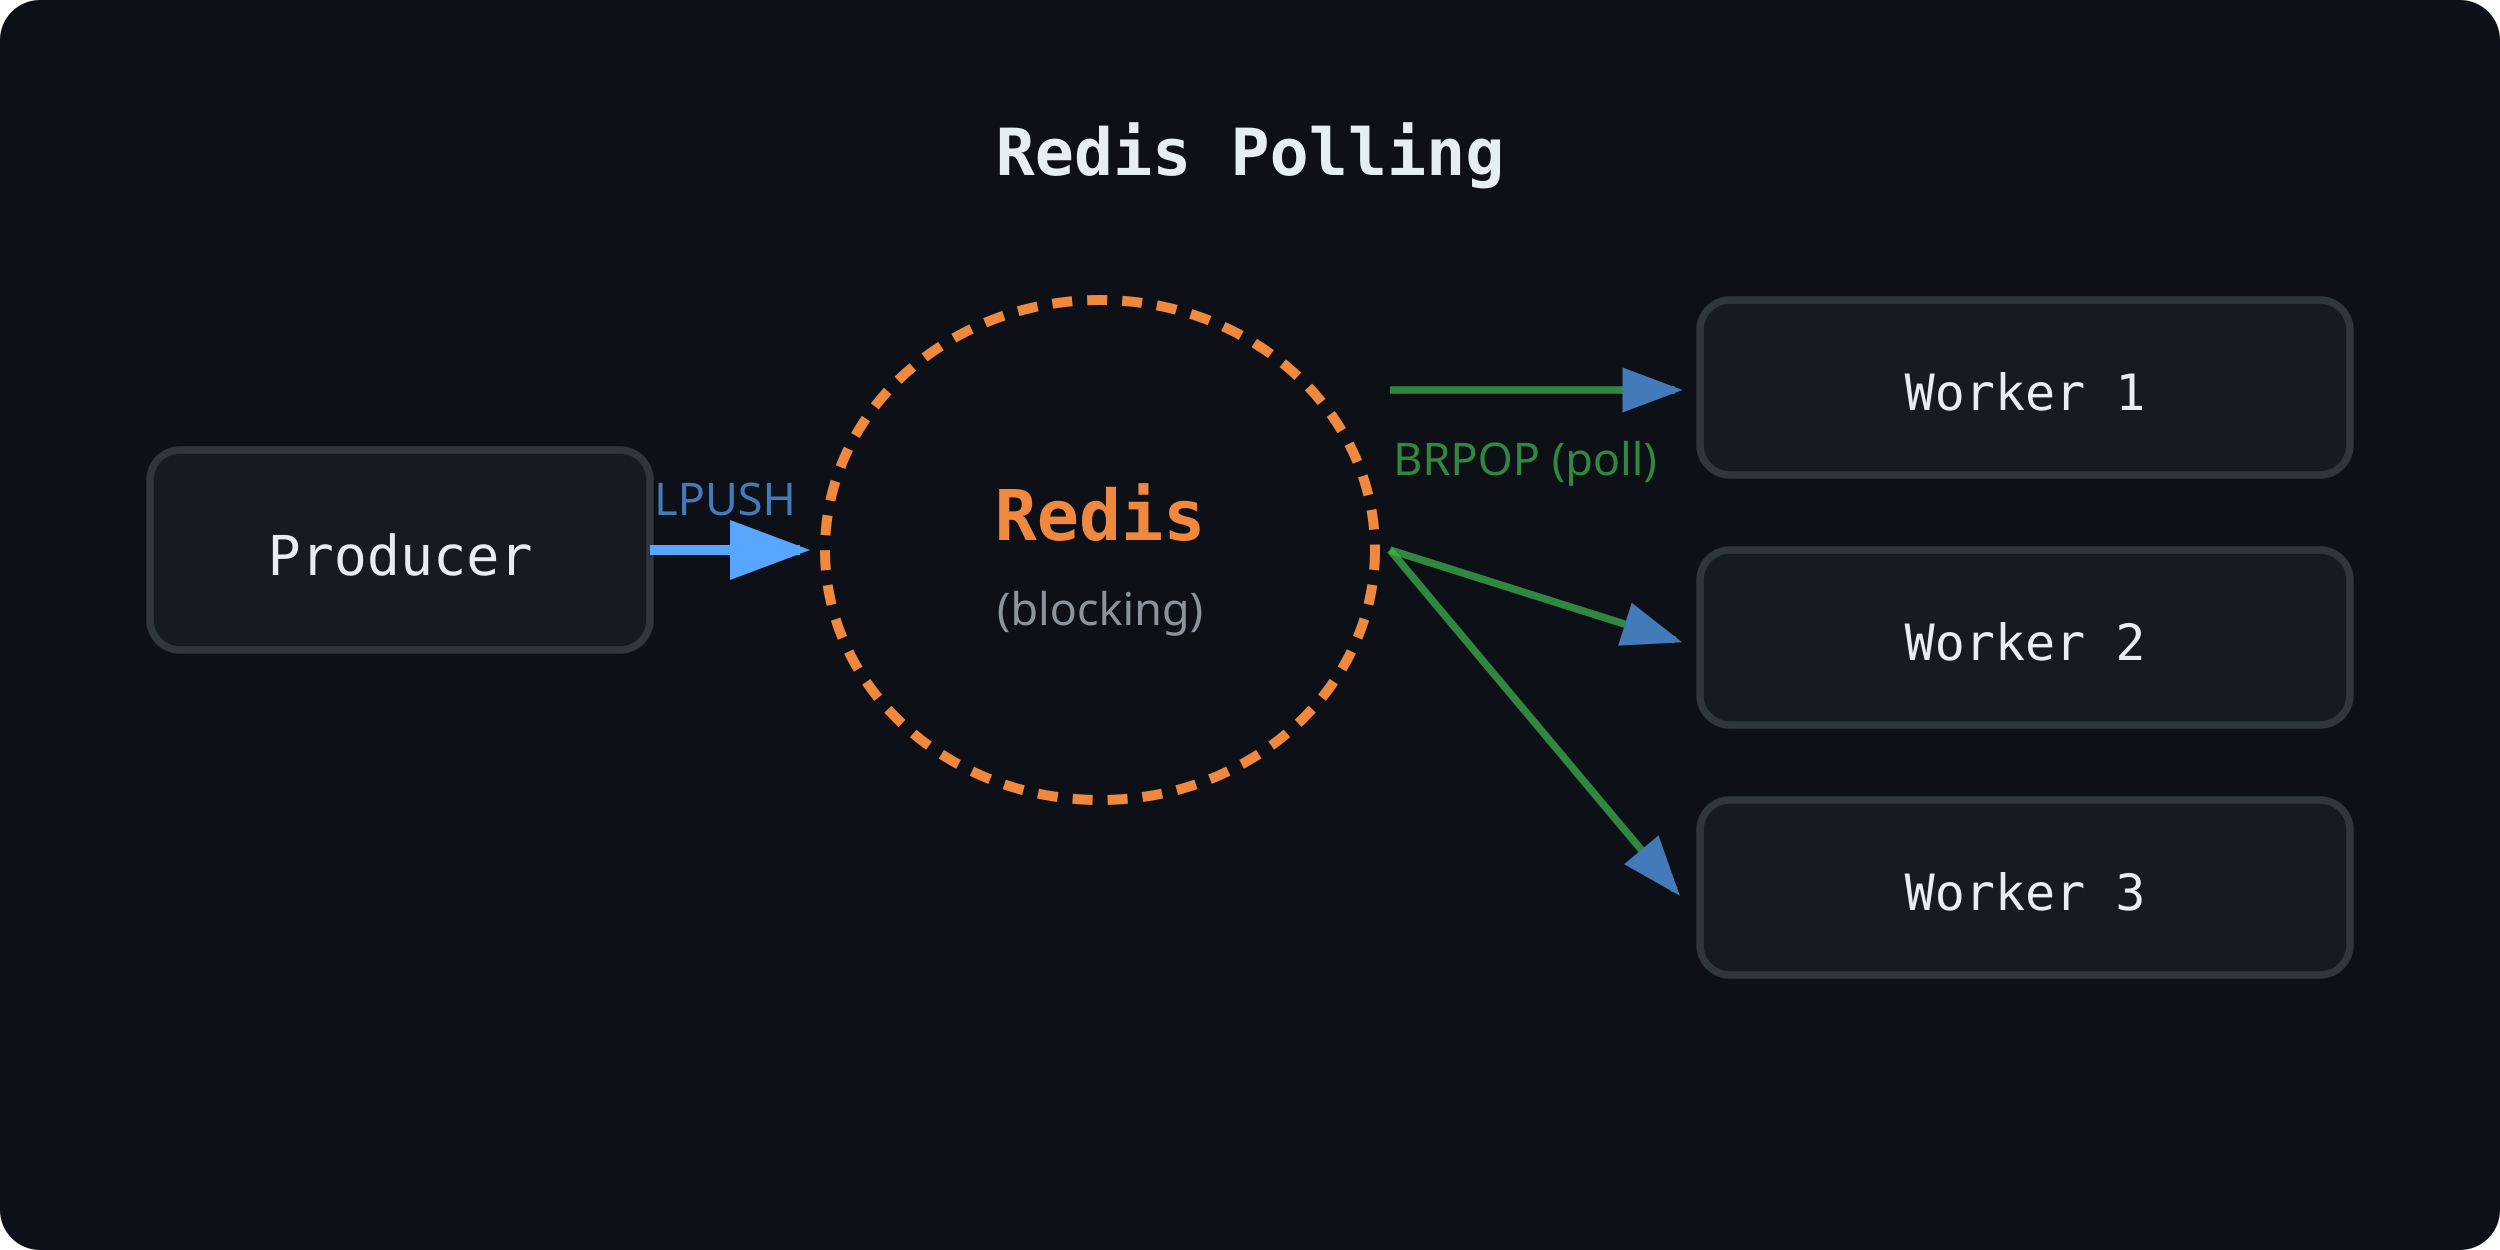
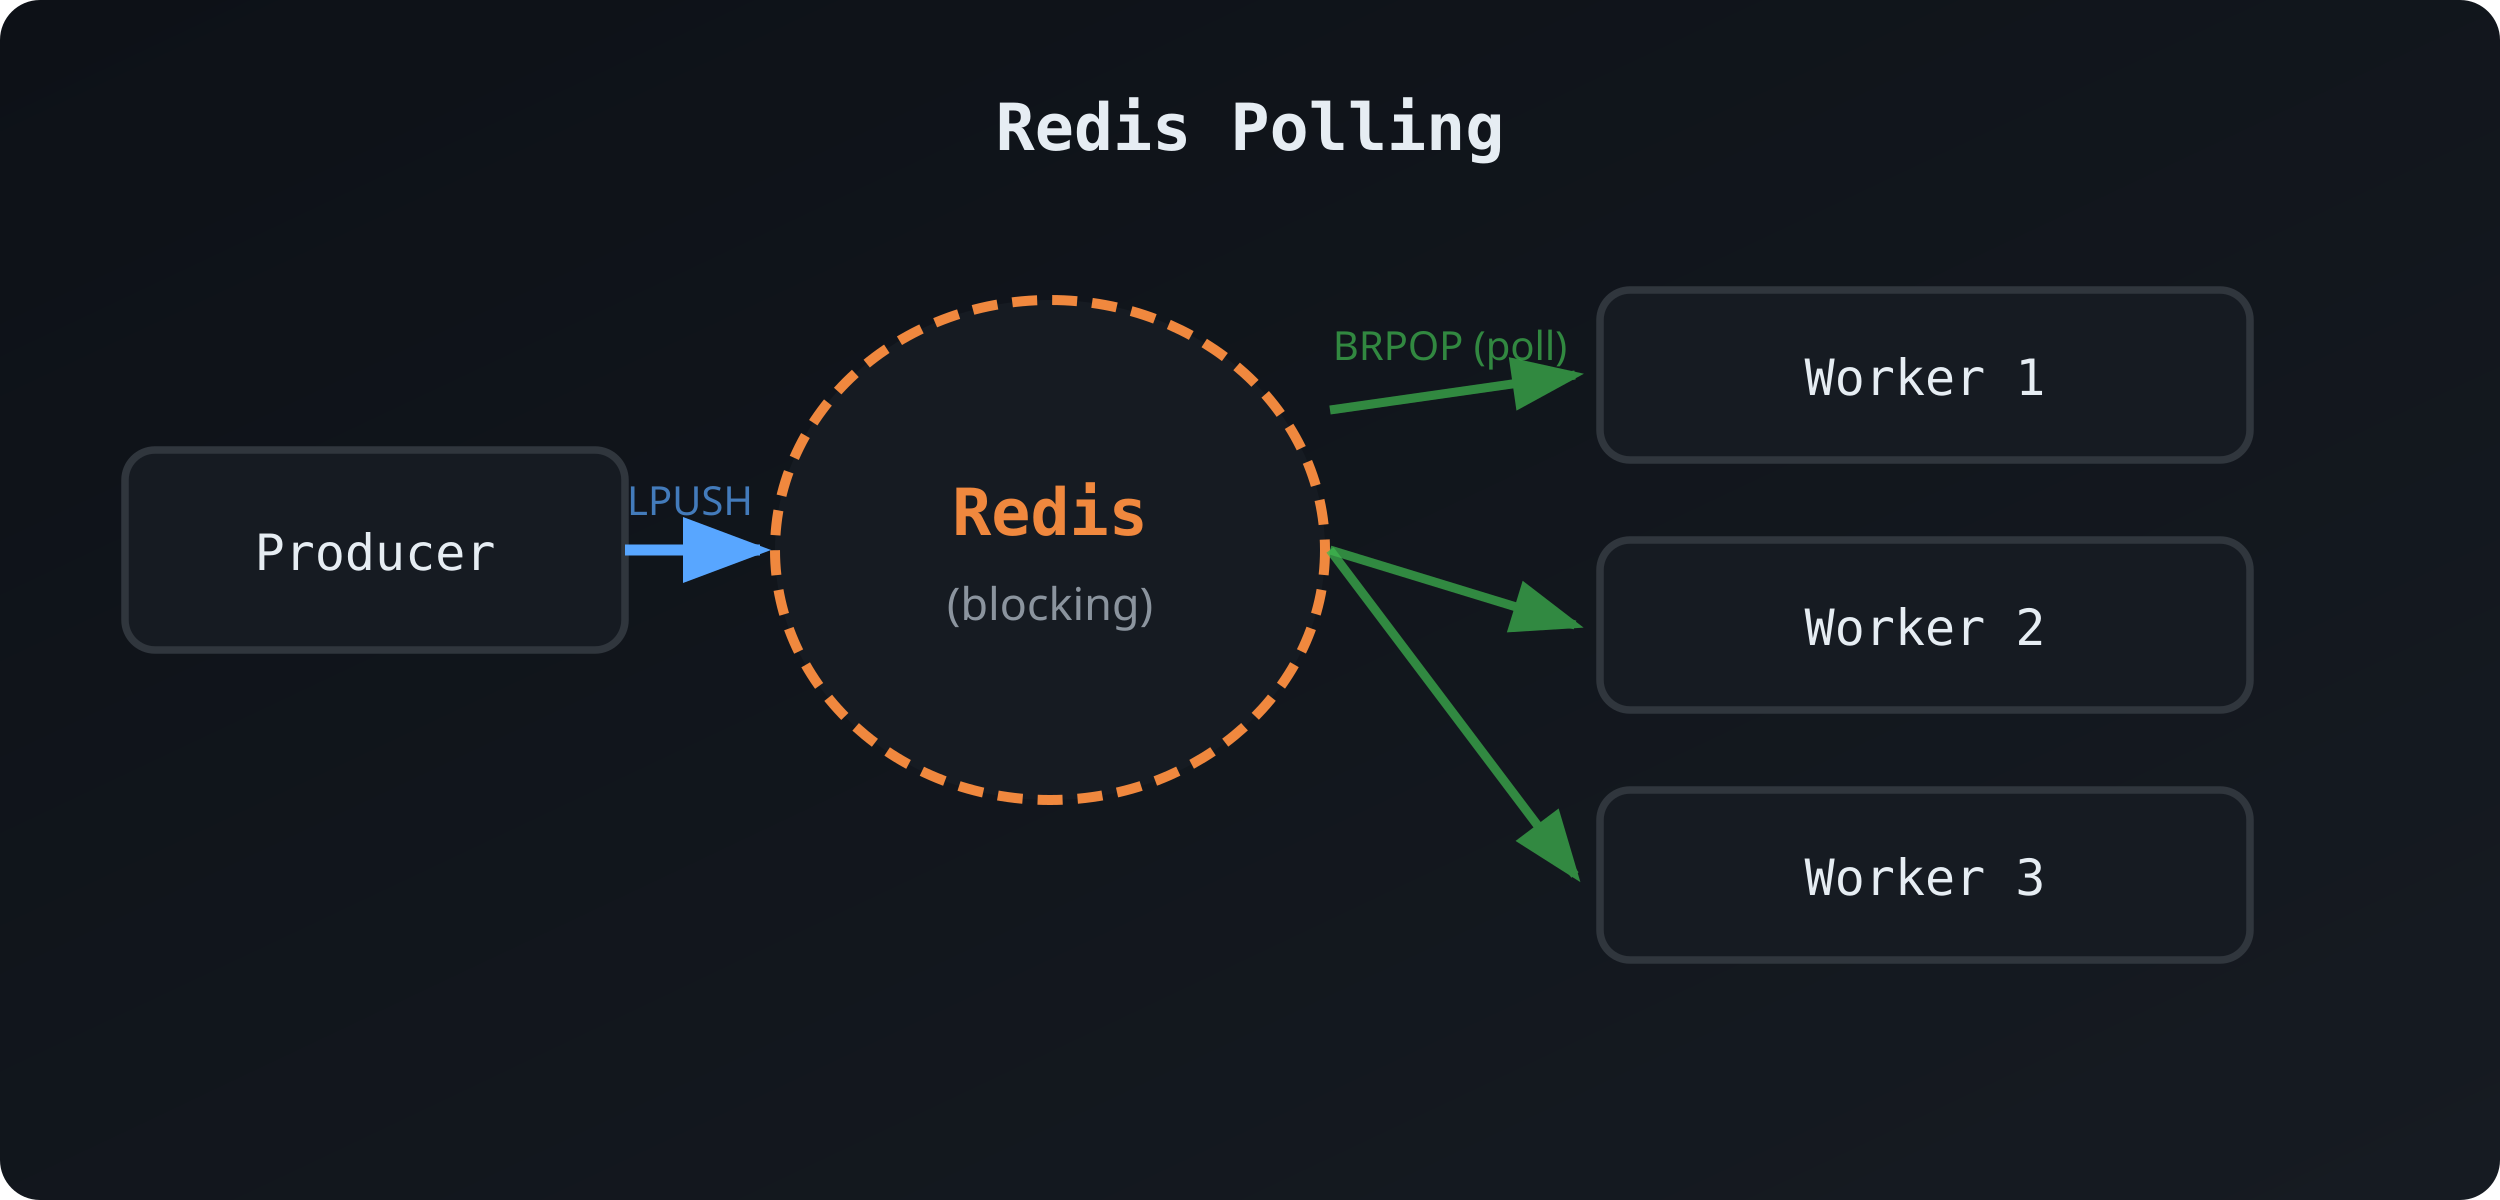
- <svg xmlns="http://www.w3.org/2000/svg" viewBox="0 0 500 250" width="500" height="250">
-   <rect width="500" height="250" rx="8" fill="#0d1117" />
-   <text x="250" y="35" text-anchor="middle" font-family="SF Mono, monospace" font-size="13" font-weight="bold" fill="#e6edf3">Redis Polling</text>
-   <rect x="30" y="90" width="100" height="40" rx="6" fill="#161b22" stroke="#30363d" stroke-width="1.5" />
-   <text x="80" y="115" text-anchor="middle" font-family="SF Mono, monospace" font-size="11" fill="#e6edf3">Producer</text>
-   <ellipse cx="220" cy="110" rx="55" ry="50" fill="none" stroke="#f0883e" stroke-width="2" stroke-dasharray="4 3" />
-   <text x="220" y="108" text-anchor="middle" font-family="SF Mono, monospace" font-size="14" font-weight="bold" fill="#f0883e">Redis</text>
-   <text x="220" y="125" text-anchor="middle" font-family="sans-serif" font-size="9" fill="#8b949e">(blocking)</text>
-   <rect x="340" y="60" width="130" height="35" rx="6" fill="#161b22" stroke="#30363d" stroke-width="1.5" />
-   <text x="405" y="82" text-anchor="middle" font-family="SF Mono, monospace" font-size="10" fill="#e6edf3">Worker 1</text>
-   <rect x="340" y="110" width="130" height="35" rx="6" fill="#161b22" stroke="#30363d" stroke-width="1.5" />
-   <text x="405" y="132" text-anchor="middle" font-family="SF Mono, monospace" font-size="10" fill="#e6edf3">Worker 2</text>
-   <rect x="340" y="160" width="130" height="35" rx="6" fill="#161b22" stroke="#30363d" stroke-width="1.5" />
-   <text x="405" y="182" text-anchor="middle" font-family="SF Mono, monospace" font-size="10" fill="#e6edf3">Worker 3</text>
-   <line x1="130" y1="110" x2="160" y2="110" stroke="#58a6ff" stroke-width="2" marker-end="url(#a)" />
-   <text x="145" y="103" text-anchor="middle" font-family="sans-serif" font-size="9" fill="#58a6ff" opacity="0.7">LPUSH</text>
-   <line x1="278" y1="78" x2="335" y2="78" stroke="#3fb950" stroke-width="1.5" marker-end="url(#a)" opacity="0.7" />
-   <line x1="278" y1="110" x2="335" y2="128" stroke="#3fb950" stroke-width="1.5" marker-end="url(#a)" opacity="0.7" />
-   <line x1="278" y1="110" x2="335" y2="178" stroke="#3fb950" stroke-width="1.5" marker-end="url(#a)" opacity="0.7" />
-   <text x="305" y="95" text-anchor="middle" font-family="sans-serif" font-size="9" fill="#3fb950" opacity="0.7">BRPOP (poll)</text>
+ <svg xmlns="http://www.w3.org/2000/svg" viewBox="0 0 500 240" width="500" height="240">
  <defs>
-     <marker id="a" markerWidth="8" markerHeight="6" refX="7" refY="3" orient="auto">
-       <polygon points="0 0, 8 3, 0 6" fill="#58a6ff" />
+     <linearGradient id="bg" x1="0%" y1="0%" x2="100%" y2="100%">
+       <stop offset="0%" stop-color="#0d1117" />
+       <stop offset="100%" stop-color="#161b22" />
+     </linearGradient>
+     <marker id="aBlue" markerWidth="8" markerHeight="6" refX="7" refY="3" orient="auto">
+       <polygon points="0 0,8 3,0 6" fill="#58a6ff" />
+     </marker>
+     <marker id="aGreen" markerWidth="8" markerHeight="6" refX="7" refY="3" orient="auto">
+       <polygon points="0 0,8 3,0 6" fill="#3fb950" />
    </marker>
  </defs>
+   <rect width="500" height="240" rx="8" fill="url(#bg)" />
+   <text x="250" y="30" text-anchor="middle" font-family="SF Mono,Menlo,monospace" font-size="13" font-weight="bold" fill="#e6edf3">Redis Polling</text>
+   <rect x="25" y="90" width="100" height="40" rx="6" fill="#161b22" stroke="#30363d" stroke-width="1.5" />
+   <text x="75" y="114" text-anchor="middle" font-family="SF Mono,monospace" font-size="10" fill="#e6edf3">Producer</text>
+   <ellipse cx="210" cy="110" rx="55" ry="50" fill="#161b22" stroke="#f0883e" stroke-width="2" stroke-dasharray="5 3" />
+   <text x="210" y="107" text-anchor="middle" font-family="SF Mono,monospace" font-size="13" font-weight="bold" fill="#f0883e">Redis</text>
+   <text x="210" y="124" text-anchor="middle" font-family="sans-serif" font-size="9" fill="#8b949e">(blocking)</text>
+   <rect x="320" y="58" width="130" height="34" rx="6" fill="#161b22" stroke="#30363d" stroke-width="1.5" />
+   <text x="385" y="79" text-anchor="middle" font-family="SF Mono,monospace" font-size="10" fill="#e6edf3">Worker 1</text>
+   <rect x="320" y="108" width="130" height="34" rx="6" fill="#161b22" stroke="#30363d" stroke-width="1.5" />
+   <text x="385" y="129" text-anchor="middle" font-family="SF Mono,monospace" font-size="10" fill="#e6edf3">Worker 2</text>
+   <rect x="320" y="158" width="130" height="34" rx="6" fill="#161b22" stroke="#30363d" stroke-width="1.5" />
+   <text x="385" y="179" text-anchor="middle" font-family="SF Mono,monospace" font-size="10" fill="#e6edf3">Worker 3</text>
+   <line x1="125" y1="110" x2="152" y2="110" stroke="#58a6ff" stroke-width="2.2" marker-end="url(#aBlue)" />
+   <text x="138" y="103" text-anchor="middle" font-family="sans-serif" font-size="8" fill="#58a6ff" opacity="0.7">LPUSH</text>
+   <line x1="266" y1="82" x2="315" y2="75" stroke="#3fb950" stroke-width="1.8" marker-end="url(#aGreen)" opacity="0.7" />
+   <text x="290" y="72" text-anchor="middle" font-family="sans-serif" font-size="8" fill="#3fb950" opacity="0.7">BRPOP (poll)</text>
+   <line x1="266" y1="110" x2="315" y2="125" stroke="#3fb950" stroke-width="1.8" marker-end="url(#aGreen)" opacity="0.7" />
+   <line x1="266" y1="110" x2="315" y2="175" stroke="#3fb950" stroke-width="1.8" marker-end="url(#aGreen)" opacity="0.7" />
</svg>
